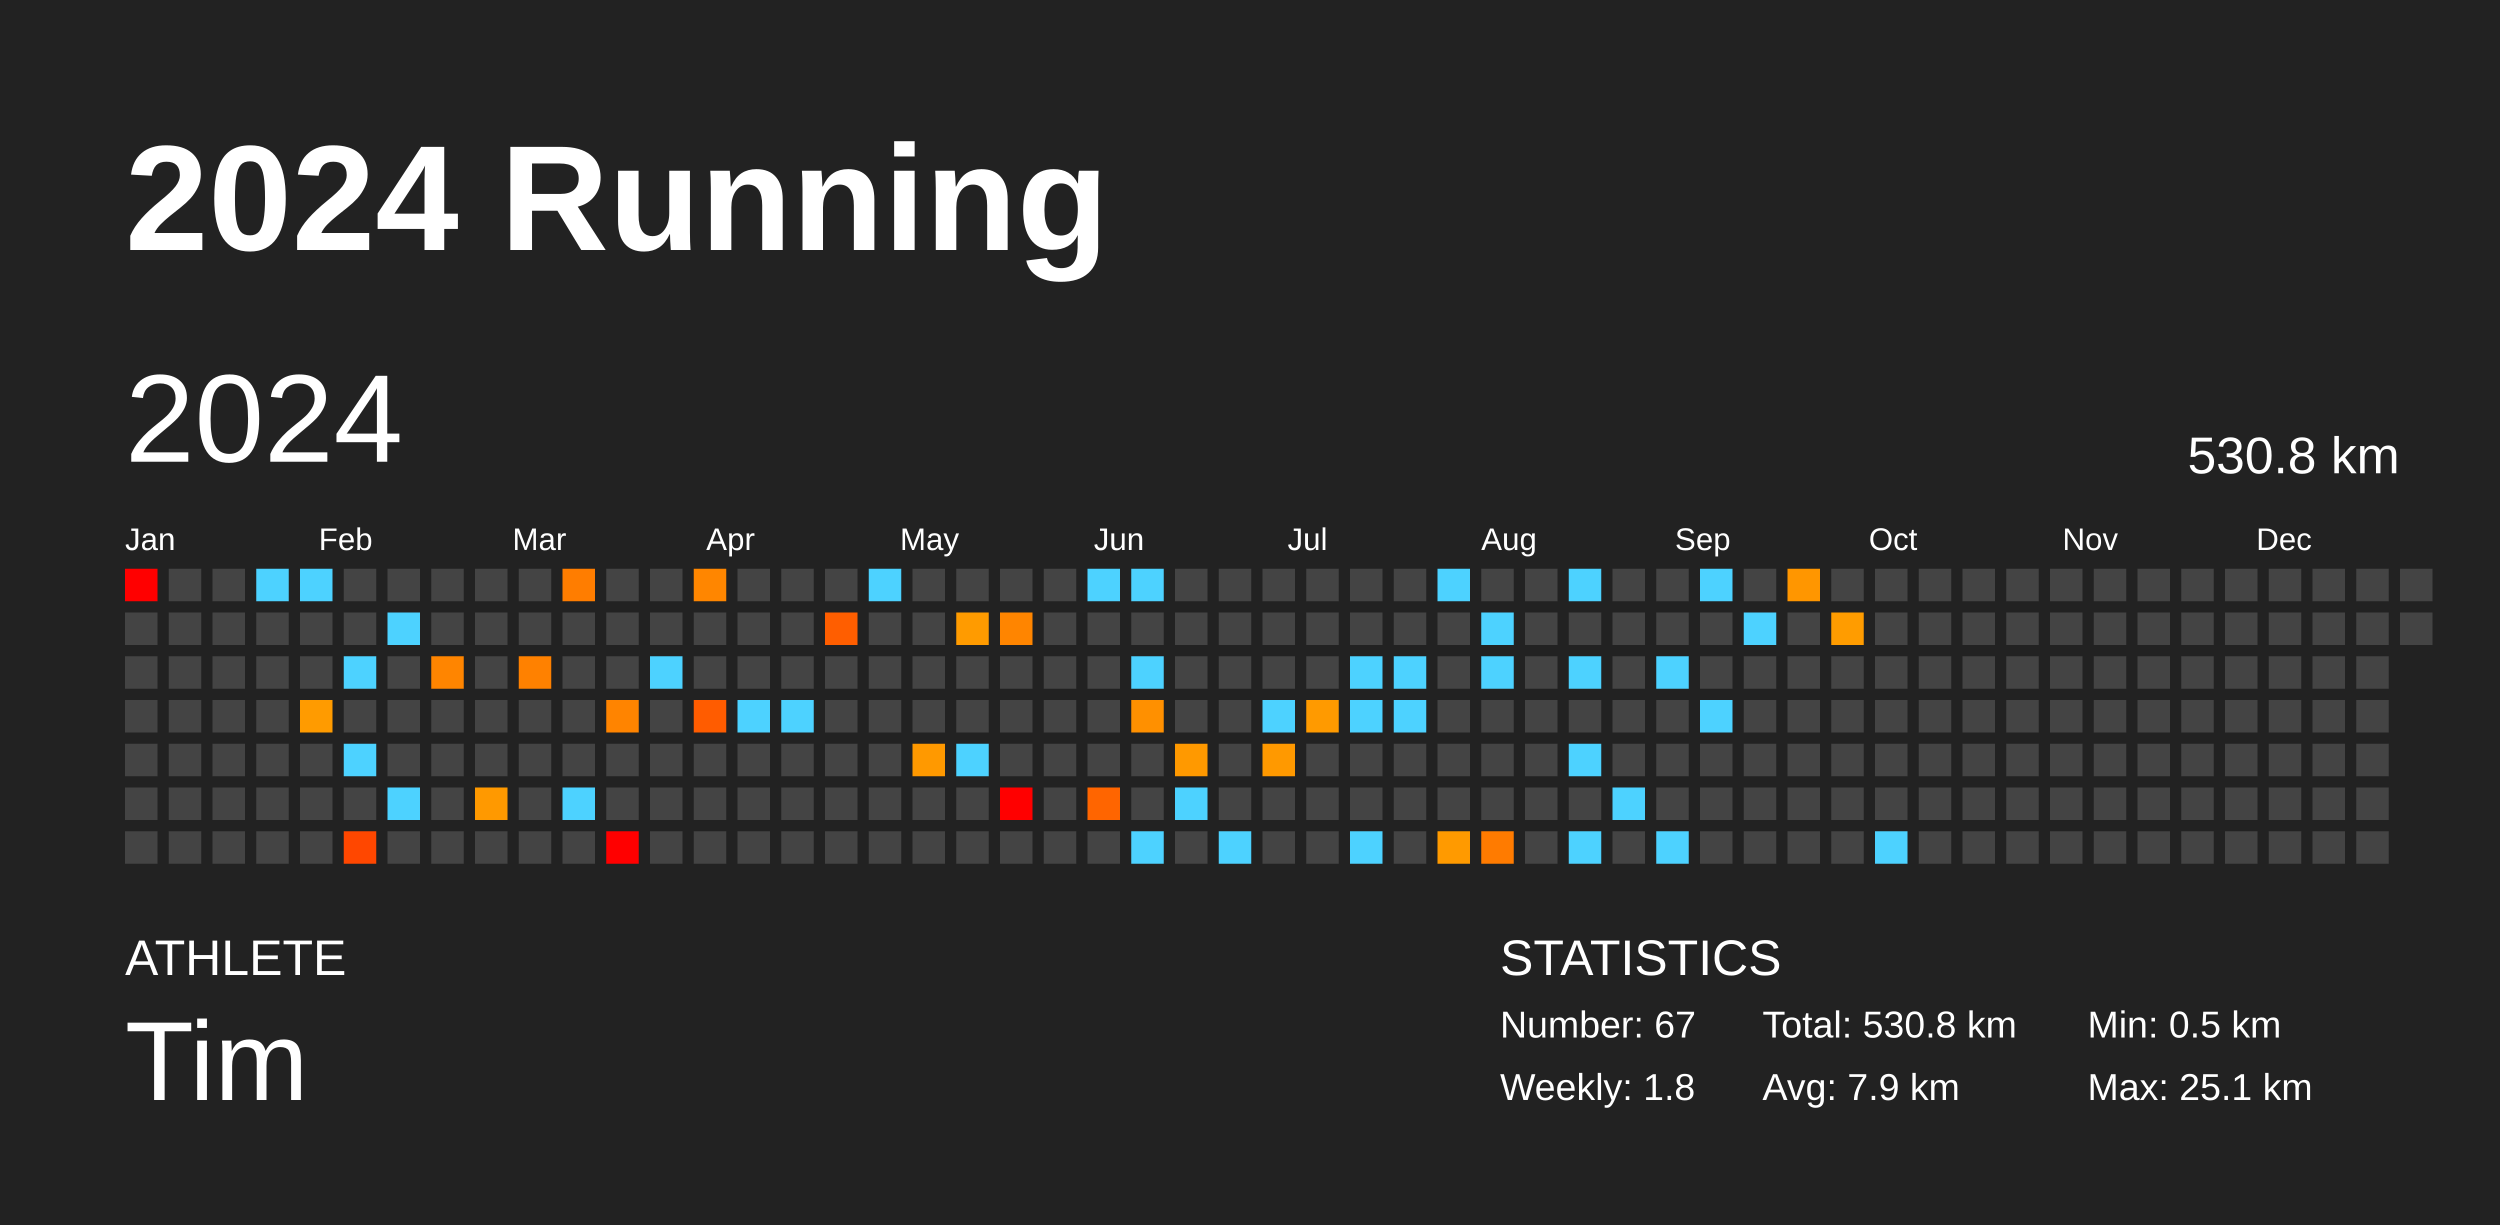
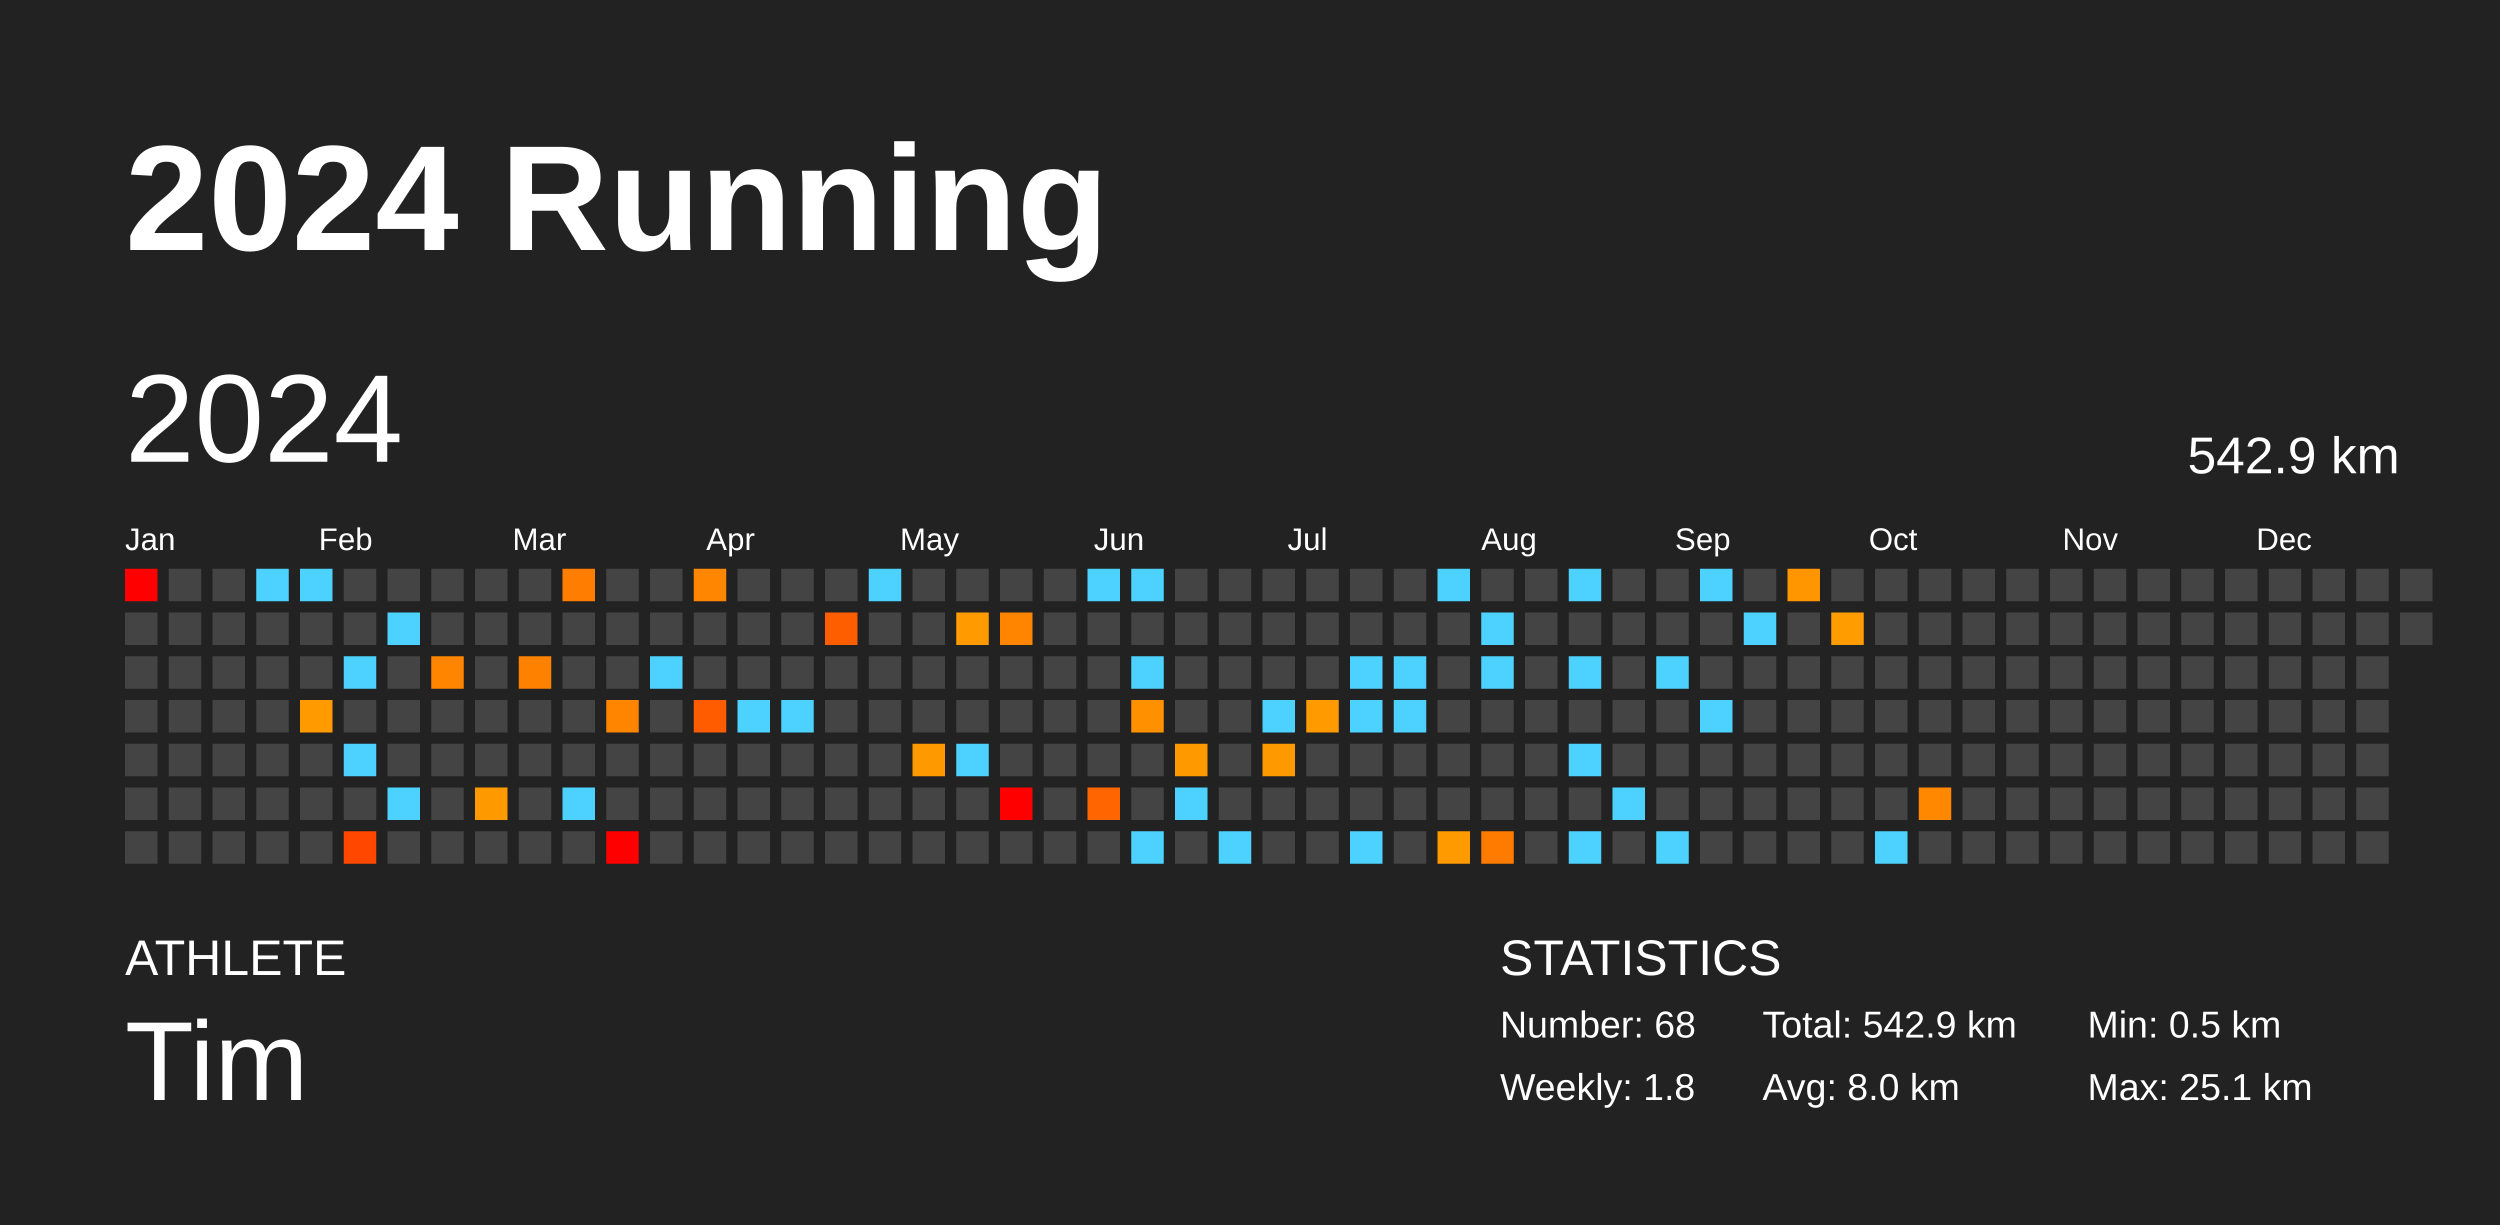
<svg xmlns="http://www.w3.org/2000/svg" baseProfile="full" height="98mm" version="1.1" viewBox="0,0,200,98" width="200mm">
  <defs />
  <rect fill="#222222" height="98" width="200" x="0" y="0" />
  <text fill="#FFFFFF" style="font-size:12px; font-family:Arial; font-weight:bold;" x="10" y="20">2024 Running</text>
  <text fill="#FFFFFF" style="font-size:4px; font-family:Arial" x="10" y="78">ATHLETE</text>
  <text fill="#FFFFFF" style="font-size:9px; font-family:Arial" x="10" y="88">Tim</text>
  <text fill="#FFFFFF" style="font-size:4px; font-family:Arial" x="120" y="78">STATISTICS</text>
-   <text fill="#FFFFFF" style="font-size:3px; font-family:Arial" x="120" y="83">Number: 67</text>
+   <text fill="#FFFFFF" style="font-size:3px; font-family:Arial" x="120" y="83">Number: 68</text>
  <text fill="#FFFFFF" style="font-size:3px; font-family:Arial" x="120" y="88">Weekly: 1.8</text>
-   <text fill="#FFFFFF" style="font-size:3px; font-family:Arial" x="141" y="83">Total: 530.8 km</text>
-   <text fill="#FFFFFF" style="font-size:3px; font-family:Arial" x="141" y="88">Avg: 7.9 km</text>
+   <text fill="#FFFFFF" style="font-size:3px; font-family:Arial" x="141" y="83">Total: 542.9 km</text>
+   <text fill="#FFFFFF" style="font-size:3px; font-family:Arial" x="141" y="88">Avg: 8.0 km</text>
  <text fill="#FFFFFF" style="font-size:3px; font-family:Arial" x="167" y="83">Min: 0.5 km</text>
  <text fill="#FFFFFF" style="font-size:3px; font-family:Arial" x="167" y="88">Max: 25.1 km</text>
  <text dominant-baseline="hanging" fill="#FFFFFF" style="font-size:10.0px; font-family:Arial;" x="10" y="30">2024</text>
-   <text dominant-baseline="hanging" fill="#FFFFFF" style="font-size:4.125px; font-family:Arial;" x="175" y="35">530.8 km</text>
+   <text dominant-baseline="hanging" fill="#FFFFFF" style="font-size:4.125px; font-family:Arial;" x="175" y="35">542.9 km</text>
  <text fill="#FFFFFF" style="font-size:2.5px; font-family:Arial" x="10.0" y="44">Jan</text>
  <text fill="#FFFFFF" style="font-size:2.5px; font-family:Arial" x="25.5" y="44">Feb</text>
  <text fill="#FFFFFF" style="font-size:2.5px; font-family:Arial" x="41.0" y="44">Mar</text>
  <text fill="#FFFFFF" style="font-size:2.5px; font-family:Arial" x="56.5" y="44">Apr</text>
  <text fill="#FFFFFF" style="font-size:2.5px; font-family:Arial" x="72.0" y="44">May</text>
  <text fill="#FFFFFF" style="font-size:2.5px; font-family:Arial" x="87.5" y="44">Jun</text>
  <text fill="#FFFFFF" style="font-size:2.5px; font-family:Arial" x="103.0" y="44">Jul</text>
  <text fill="#FFFFFF" style="font-size:2.5px; font-family:Arial" x="118.5" y="44">Aug</text>
  <text fill="#FFFFFF" style="font-size:2.5px; font-family:Arial" x="134.0" y="44">Sep</text>
  <text fill="#FFFFFF" style="font-size:2.5px; font-family:Arial" x="149.5" y="44">Oct</text>
  <text fill="#FFFFFF" style="font-size:2.5px; font-family:Arial" x="165.0" y="44">Nov</text>
  <text fill="#FFFFFF" style="font-size:2.5px; font-family:Arial" x="180.5" y="44">Dec</text>
  <rect fill="red" height="2.6" width="2.6" x="10.0" y="45.5" />
  <rect fill="#444444" height="2.6" width="2.6" x="10.0" y="49.0" />
  <rect fill="#444444" height="2.6" width="2.6" x="10.0" y="52.5" />
  <rect fill="#444444" height="2.6" width="2.6" x="10.0" y="56.0" />
  <rect fill="#444444" height="2.6" width="2.6" x="10.0" y="59.5" />
  <rect fill="#444444" height="2.6" width="2.6" x="10.0" y="63.0" />
  <rect fill="#444444" height="2.6" width="2.6" x="10.0" y="66.5" />
  <rect fill="#444444" height="2.6" width="2.6" x="13.5" y="45.5" />
  <rect fill="#444444" height="2.6" width="2.6" x="13.5" y="49.0" />
  <rect fill="#444444" height="2.6" width="2.6" x="13.5" y="52.5" />
  <rect fill="#444444" height="2.6" width="2.6" x="13.5" y="56.0" />
  <rect fill="#444444" height="2.6" width="2.6" x="13.5" y="59.5" />
  <rect fill="#444444" height="2.6" width="2.6" x="13.5" y="63.0" />
  <rect fill="#444444" height="2.6" width="2.6" x="13.5" y="66.5" />
  <rect fill="#444444" height="2.6" width="2.6" x="17.0" y="45.5" />
  <rect fill="#444444" height="2.6" width="2.6" x="17.0" y="49.0" />
  <rect fill="#444444" height="2.6" width="2.6" x="17.0" y="52.5" />
  <rect fill="#444444" height="2.6" width="2.6" x="17.0" y="56.0" />
  <rect fill="#444444" height="2.6" width="2.6" x="17.0" y="59.5" />
  <rect fill="#444444" height="2.6" width="2.6" x="17.0" y="63.0" />
  <rect fill="#444444" height="2.6" width="2.6" x="17.0" y="66.5" />
  <rect fill="#4dd2ff" height="2.6" width="2.6" x="20.5" y="45.5" />
  <rect fill="#444444" height="2.6" width="2.6" x="20.5" y="49.0" />
  <rect fill="#444444" height="2.6" width="2.6" x="20.5" y="52.5" />
  <rect fill="#444444" height="2.6" width="2.6" x="20.5" y="56.0" />
  <rect fill="#444444" height="2.6" width="2.6" x="20.5" y="59.5" />
  <rect fill="#444444" height="2.6" width="2.6" x="20.5" y="63.0" />
  <rect fill="#444444" height="2.6" width="2.6" x="20.5" y="66.5" />
  <rect fill="#4dd2ff" height="2.6" width="2.6" x="24.0" y="45.5" />
  <rect fill="#444444" height="2.6" width="2.6" x="24.0" y="49.0" />
  <rect fill="#444444" height="2.6" width="2.6" x="24.0" y="52.5" />
  <rect fill="#ff9b00" height="2.6" width="2.6" x="24.0" y="56.0" />
  <rect fill="#444444" height="2.6" width="2.6" x="24.0" y="59.5" />
  <rect fill="#444444" height="2.6" width="2.6" x="24.0" y="63.0" />
  <rect fill="#444444" height="2.6" width="2.6" x="24.0" y="66.5" />
  <rect fill="#444444" height="2.6" width="2.6" x="27.5" y="45.5" />
  <rect fill="#444444" height="2.6" width="2.6" x="27.5" y="49.0" />
  <rect fill="#4dd2ff" height="2.6" width="2.6" x="27.5" y="52.5" />
  <rect fill="#444444" height="2.6" width="2.6" x="27.5" y="56.0" />
  <rect fill="#4dd2ff" height="2.6" width="2.6" x="27.5" y="59.5" />
  <rect fill="#444444" height="2.6" width="2.6" x="27.5" y="63.0" />
  <rect fill="#ff4700" height="2.6" width="2.6" x="27.5" y="66.5" />
  <rect fill="#444444" height="2.6" width="2.6" x="31.0" y="45.5" />
  <rect fill="#4dd2ff" height="2.6" width="2.6" x="31.0" y="49.0" />
  <rect fill="#444444" height="2.6" width="2.6" x="31.0" y="52.5" />
  <rect fill="#444444" height="2.6" width="2.6" x="31.0" y="56.0" />
  <rect fill="#444444" height="2.6" width="2.6" x="31.0" y="59.5" />
  <rect fill="#4dd2ff" height="2.6" width="2.6" x="31.0" y="63.0" />
  <rect fill="#444444" height="2.6" width="2.6" x="31.0" y="66.5" />
  <rect fill="#444444" height="2.6" width="2.6" x="34.5" y="45.5" />
  <rect fill="#444444" height="2.6" width="2.6" x="34.5" y="49.0" />
  <rect fill="#ff8500" height="2.6" width="2.6" x="34.5" y="52.5" />
  <rect fill="#444444" height="2.6" width="2.6" x="34.5" y="56.0" />
  <rect fill="#444444" height="2.6" width="2.6" x="34.5" y="59.5" />
  <rect fill="#444444" height="2.6" width="2.6" x="34.5" y="63.0" />
  <rect fill="#444444" height="2.6" width="2.6" x="34.5" y="66.5" />
  <rect fill="#444444" height="2.6" width="2.6" x="38.0" y="45.5" />
  <rect fill="#444444" height="2.6" width="2.6" x="38.0" y="49.0" />
  <rect fill="#444444" height="2.6" width="2.6" x="38.0" y="52.5" />
  <rect fill="#444444" height="2.6" width="2.6" x="38.0" y="56.0" />
  <rect fill="#444444" height="2.6" width="2.6" x="38.0" y="59.5" />
  <rect fill="#ff9900" height="2.6" width="2.6" x="38.0" y="63.0" />
  <rect fill="#444444" height="2.6" width="2.6" x="38.0" y="66.5" />
  <rect fill="#444444" height="2.6" width="2.6" x="41.5" y="45.5" />
  <rect fill="#444444" height="2.6" width="2.6" x="41.5" y="49.0" />
  <rect fill="#ff8100" height="2.6" width="2.6" x="41.5" y="52.5" />
  <rect fill="#444444" height="2.6" width="2.6" x="41.5" y="56.0" />
  <rect fill="#444444" height="2.6" width="2.6" x="41.5" y="59.5" />
  <rect fill="#444444" height="2.6" width="2.6" x="41.5" y="63.0" />
  <rect fill="#444444" height="2.6" width="2.6" x="41.5" y="66.5" />
  <rect fill="#ff7d00" height="2.6" width="2.6" x="45.0" y="45.5" />
  <rect fill="#444444" height="2.6" width="2.6" x="45.0" y="49.0" />
  <rect fill="#444444" height="2.6" width="2.6" x="45.0" y="52.5" />
  <rect fill="#444444" height="2.6" width="2.6" x="45.0" y="56.0" />
  <rect fill="#444444" height="2.6" width="2.6" x="45.0" y="59.5" />
  <rect fill="#4dd2ff" height="2.6" width="2.6" x="45.0" y="63.0" />
  <rect fill="#444444" height="2.6" width="2.6" x="45.0" y="66.5" />
  <rect fill="#444444" height="2.6" width="2.6" x="48.5" y="45.5" />
  <rect fill="#444444" height="2.6" width="2.6" x="48.5" y="49.0" />
  <rect fill="#444444" height="2.6" width="2.6" x="48.5" y="52.5" />
  <rect fill="#ff8400" height="2.6" width="2.6" x="48.5" y="56.0" />
  <rect fill="#444444" height="2.6" width="2.6" x="48.5" y="59.5" />
  <rect fill="#444444" height="2.6" width="2.6" x="48.5" y="63.0" />
  <rect fill="red" height="2.6" width="2.6" x="48.5" y="66.5" />
  <rect fill="#444444" height="2.6" width="2.6" x="52.0" y="45.5" />
  <rect fill="#444444" height="2.6" width="2.6" x="52.0" y="49.0" />
  <rect fill="#4dd2ff" height="2.6" width="2.6" x="52.0" y="52.5" />
  <rect fill="#444444" height="2.6" width="2.6" x="52.0" y="56.0" />
  <rect fill="#444444" height="2.6" width="2.6" x="52.0" y="59.5" />
  <rect fill="#444444" height="2.6" width="2.6" x="52.0" y="63.0" />
  <rect fill="#444444" height="2.6" width="2.6" x="52.0" y="66.5" />
  <rect fill="#ff8600" height="2.6" width="2.6" x="55.5" y="45.5" />
  <rect fill="#444444" height="2.6" width="2.6" x="55.5" y="49.0" />
  <rect fill="#444444" height="2.6" width="2.6" x="55.5" y="52.5" />
  <rect fill="#ff5c00" height="2.6" width="2.6" x="55.5" y="56.0" />
  <rect fill="#444444" height="2.6" width="2.6" x="55.5" y="59.5" />
  <rect fill="#444444" height="2.6" width="2.6" x="55.5" y="63.0" />
  <rect fill="#444444" height="2.6" width="2.6" x="55.5" y="66.5" />
  <rect fill="#444444" height="2.6" width="2.6" x="59.0" y="45.5" />
  <rect fill="#444444" height="2.6" width="2.6" x="59.0" y="49.0" />
  <rect fill="#444444" height="2.6" width="2.6" x="59.0" y="52.5" />
  <rect fill="#4dd2ff" height="2.6" width="2.6" x="59.0" y="56.0" />
  <rect fill="#444444" height="2.6" width="2.6" x="59.0" y="59.5" />
  <rect fill="#444444" height="2.6" width="2.6" x="59.0" y="63.0" />
  <rect fill="#444444" height="2.6" width="2.6" x="59.0" y="66.5" />
  <rect fill="#444444" height="2.6" width="2.6" x="62.5" y="45.5" />
  <rect fill="#444444" height="2.6" width="2.6" x="62.5" y="49.0" />
  <rect fill="#444444" height="2.6" width="2.6" x="62.5" y="52.5" />
  <rect fill="#4dd2ff" height="2.6" width="2.6" x="62.5" y="56.0" />
  <rect fill="#444444" height="2.6" width="2.6" x="62.5" y="59.5" />
  <rect fill="#444444" height="2.6" width="2.6" x="62.5" y="63.0" />
  <rect fill="#444444" height="2.6" width="2.6" x="62.5" y="66.5" />
  <rect fill="#444444" height="2.6" width="2.6" x="66.0" y="45.5" />
  <rect fill="#ff5e00" height="2.6" width="2.6" x="66.0" y="49.0" />
  <rect fill="#444444" height="2.6" width="2.6" x="66.0" y="52.5" />
  <rect fill="#444444" height="2.6" width="2.6" x="66.0" y="56.0" />
  <rect fill="#444444" height="2.6" width="2.6" x="66.0" y="59.5" />
  <rect fill="#444444" height="2.6" width="2.6" x="66.0" y="63.0" />
  <rect fill="#444444" height="2.6" width="2.6" x="66.0" y="66.5" />
  <rect fill="#4dd2ff" height="2.6" width="2.6" x="69.5" y="45.5" />
  <rect fill="#444444" height="2.6" width="2.6" x="69.5" y="49.0" />
  <rect fill="#444444" height="2.6" width="2.6" x="69.5" y="52.5" />
  <rect fill="#444444" height="2.6" width="2.6" x="69.5" y="56.0" />
  <rect fill="#444444" height="2.6" width="2.6" x="69.5" y="59.5" />
  <rect fill="#444444" height="2.6" width="2.6" x="69.5" y="63.0" />
  <rect fill="#444444" height="2.6" width="2.6" x="69.5" y="66.5" />
  <rect fill="#444444" height="2.6" width="2.6" x="73.0" y="45.5" />
  <rect fill="#444444" height="2.6" width="2.6" x="73.0" y="49.0" />
  <rect fill="#444444" height="2.6" width="2.6" x="73.0" y="52.5" />
  <rect fill="#444444" height="2.6" width="2.6" x="73.0" y="56.0" />
  <rect fill="#ff9900" height="2.6" width="2.6" x="73.0" y="59.5" />
  <rect fill="#444444" height="2.6" width="2.6" x="73.0" y="63.0" />
  <rect fill="#444444" height="2.6" width="2.6" x="73.0" y="66.5" />
  <rect fill="#444444" height="2.6" width="2.6" x="76.5" y="45.5" />
  <rect fill="#ff9b00" height="2.6" width="2.6" x="76.5" y="49.0" />
  <rect fill="#444444" height="2.6" width="2.6" x="76.5" y="52.5" />
  <rect fill="#444444" height="2.6" width="2.6" x="76.5" y="56.0" />
  <rect fill="#4dd2ff" height="2.6" width="2.6" x="76.5" y="59.5" />
  <rect fill="#444444" height="2.6" width="2.6" x="76.5" y="63.0" />
  <rect fill="#444444" height="2.6" width="2.6" x="76.5" y="66.5" />
  <rect fill="#444444" height="2.6" width="2.6" x="80.0" y="45.5" />
  <rect fill="#ff8500" height="2.6" width="2.6" x="80.0" y="49.0" />
  <rect fill="#444444" height="2.6" width="2.6" x="80.0" y="52.5" />
  <rect fill="#444444" height="2.6" width="2.6" x="80.0" y="56.0" />
  <rect fill="#444444" height="2.6" width="2.6" x="80.0" y="59.5" />
  <rect fill="red" height="2.6" width="2.6" x="80.0" y="63.0" />
  <rect fill="#444444" height="2.6" width="2.6" x="80.0" y="66.5" />
  <rect fill="#444444" height="2.6" width="2.6" x="83.5" y="45.5" />
  <rect fill="#444444" height="2.6" width="2.6" x="83.5" y="49.0" />
  <rect fill="#444444" height="2.6" width="2.6" x="83.5" y="52.5" />
  <rect fill="#444444" height="2.6" width="2.6" x="83.5" y="56.0" />
  <rect fill="#444444" height="2.6" width="2.6" x="83.5" y="59.5" />
  <rect fill="#444444" height="2.6" width="2.6" x="83.5" y="63.0" />
  <rect fill="#444444" height="2.6" width="2.6" x="83.5" y="66.5" />
  <rect fill="#4dd2ff" height="2.6" width="2.6" x="87.0" y="45.5" />
  <rect fill="#444444" height="2.6" width="2.6" x="87.0" y="49.0" />
  <rect fill="#444444" height="2.6" width="2.6" x="87.0" y="52.5" />
  <rect fill="#444444" height="2.6" width="2.6" x="87.0" y="56.0" />
  <rect fill="#444444" height="2.6" width="2.6" x="87.0" y="59.5" />
  <rect fill="#ff6500" height="2.6" width="2.6" x="87.0" y="63.0" />
  <rect fill="#444444" height="2.6" width="2.6" x="87.0" y="66.5" />
  <rect fill="#4dd2ff" height="2.6" width="2.6" x="90.5" y="45.5" />
  <rect fill="#444444" height="2.6" width="2.6" x="90.5" y="49.0" />
  <rect fill="#4dd2ff" height="2.6" width="2.6" x="90.5" y="52.5" />
  <rect fill="#ff9000" height="2.6" width="2.6" x="90.5" y="56.0" />
  <rect fill="#444444" height="2.6" width="2.6" x="90.5" y="59.5" />
  <rect fill="#444444" height="2.6" width="2.6" x="90.5" y="63.0" />
  <rect fill="#4dd2ff" height="2.6" width="2.6" x="90.5" y="66.5" />
  <rect fill="#444444" height="2.6" width="2.6" x="94.0" y="45.5" />
  <rect fill="#444444" height="2.6" width="2.6" x="94.0" y="49.0" />
  <rect fill="#444444" height="2.6" width="2.6" x="94.0" y="52.5" />
  <rect fill="#444444" height="2.6" width="2.6" x="94.0" y="56.0" />
  <rect fill="#ff9900" height="2.6" width="2.6" x="94.0" y="59.5" />
  <rect fill="#4dd2ff" height="2.6" width="2.6" x="94.0" y="63.0" />
  <rect fill="#444444" height="2.6" width="2.6" x="94.0" y="66.5" />
  <rect fill="#444444" height="2.6" width="2.6" x="97.5" y="45.5" />
  <rect fill="#444444" height="2.6" width="2.6" x="97.5" y="49.0" />
  <rect fill="#444444" height="2.6" width="2.6" x="97.5" y="52.5" />
  <rect fill="#444444" height="2.6" width="2.6" x="97.5" y="56.0" />
  <rect fill="#444444" height="2.6" width="2.6" x="97.5" y="59.5" />
  <rect fill="#444444" height="2.6" width="2.6" x="97.5" y="63.0" />
  <rect fill="#4dd2ff" height="2.6" width="2.6" x="97.5" y="66.5" />
  <rect fill="#444444" height="2.6" width="2.6" x="101.0" y="45.5" />
  <rect fill="#444444" height="2.6" width="2.6" x="101.0" y="49.0" />
  <rect fill="#444444" height="2.6" width="2.6" x="101.0" y="52.5" />
  <rect fill="#4dd2ff" height="2.6" width="2.6" x="101.0" y="56.0" />
  <rect fill="#ff9900" height="2.6" width="2.6" x="101.0" y="59.5" />
  <rect fill="#444444" height="2.6" width="2.6" x="101.0" y="63.0" />
  <rect fill="#444444" height="2.6" width="2.6" x="101.0" y="66.5" />
  <rect fill="#444444" height="2.6" width="2.6" x="104.5" y="45.5" />
  <rect fill="#444444" height="2.6" width="2.6" x="104.5" y="49.0" />
  <rect fill="#444444" height="2.6" width="2.6" x="104.5" y="52.5" />
  <rect fill="#ff9a00" height="2.6" width="2.6" x="104.5" y="56.0" />
  <rect fill="#444444" height="2.6" width="2.6" x="104.5" y="59.5" />
  <rect fill="#444444" height="2.6" width="2.6" x="104.5" y="63.0" />
  <rect fill="#444444" height="2.6" width="2.6" x="104.5" y="66.5" />
  <rect fill="#444444" height="2.6" width="2.6" x="108.0" y="45.5" />
  <rect fill="#444444" height="2.6" width="2.6" x="108.0" y="49.0" />
  <rect fill="#4dd2ff" height="2.6" width="2.6" x="108.0" y="52.5" />
  <rect fill="#4dd2ff" height="2.6" width="2.6" x="108.0" y="56.0" />
  <rect fill="#444444" height="2.6" width="2.6" x="108.0" y="59.5" />
  <rect fill="#444444" height="2.6" width="2.6" x="108.0" y="63.0" />
  <rect fill="#4dd2ff" height="2.6" width="2.6" x="108.0" y="66.5" />
  <rect fill="#444444" height="2.6" width="2.6" x="111.5" y="45.5" />
  <rect fill="#444444" height="2.6" width="2.6" x="111.5" y="49.0" />
  <rect fill="#4dd2ff" height="2.6" width="2.6" x="111.5" y="52.5" />
  <rect fill="#4dd2ff" height="2.6" width="2.6" x="111.5" y="56.0" />
  <rect fill="#444444" height="2.6" width="2.6" x="111.5" y="59.5" />
  <rect fill="#444444" height="2.6" width="2.6" x="111.5" y="63.0" />
  <rect fill="#444444" height="2.6" width="2.6" x="111.5" y="66.5" />
  <rect fill="#4dd2ff" height="2.6" width="2.6" x="115.0" y="45.5" />
  <rect fill="#444444" height="2.6" width="2.6" x="115.0" y="49.0" />
  <rect fill="#444444" height="2.6" width="2.6" x="115.0" y="52.5" />
  <rect fill="#444444" height="2.6" width="2.6" x="115.0" y="56.0" />
  <rect fill="#444444" height="2.6" width="2.6" x="115.0" y="59.5" />
  <rect fill="#444444" height="2.6" width="2.6" x="115.0" y="63.0" />
  <rect fill="#ff9a00" height="2.6" width="2.6" x="115.0" y="66.5" />
  <rect fill="#444444" height="2.6" width="2.6" x="118.5" y="45.5" />
  <rect fill="#4dd2ff" height="2.6" width="2.6" x="118.5" y="49.0" />
  <rect fill="#4dd2ff" height="2.6" width="2.6" x="118.5" y="52.5" />
  <rect fill="#444444" height="2.6" width="2.6" x="118.5" y="56.0" />
  <rect fill="#444444" height="2.6" width="2.6" x="118.5" y="59.5" />
  <rect fill="#444444" height="2.6" width="2.6" x="118.5" y="63.0" />
  <rect fill="#ff7b00" height="2.6" width="2.6" x="118.5" y="66.5" />
  <rect fill="#444444" height="2.6" width="2.6" x="122.0" y="45.5" />
  <rect fill="#444444" height="2.6" width="2.6" x="122.0" y="49.0" />
  <rect fill="#444444" height="2.6" width="2.6" x="122.0" y="52.5" />
  <rect fill="#444444" height="2.6" width="2.6" x="122.0" y="56.0" />
  <rect fill="#444444" height="2.6" width="2.6" x="122.0" y="59.5" />
  <rect fill="#444444" height="2.6" width="2.6" x="122.0" y="63.0" />
  <rect fill="#444444" height="2.6" width="2.6" x="122.0" y="66.5" />
  <rect fill="#4dd2ff" height="2.6" width="2.6" x="125.5" y="45.5" />
  <rect fill="#444444" height="2.6" width="2.6" x="125.5" y="49.0" />
  <rect fill="#4dd2ff" height="2.6" width="2.6" x="125.5" y="52.5" />
  <rect fill="#444444" height="2.6" width="2.6" x="125.5" y="56.0" />
  <rect fill="#4dd2ff" height="2.6" width="2.6" x="125.5" y="59.5" />
  <rect fill="#444444" height="2.6" width="2.6" x="125.5" y="63.0" />
  <rect fill="#4dd2ff" height="2.6" width="2.6" x="125.5" y="66.5" />
  <rect fill="#444444" height="2.6" width="2.6" x="129.0" y="45.5" />
  <rect fill="#444444" height="2.6" width="2.6" x="129.0" y="49.0" />
  <rect fill="#444444" height="2.6" width="2.6" x="129.0" y="52.5" />
  <rect fill="#444444" height="2.6" width="2.6" x="129.0" y="56.0" />
  <rect fill="#444444" height="2.6" width="2.6" x="129.0" y="59.5" />
  <rect fill="#4dd2ff" height="2.6" width="2.6" x="129.0" y="63.0" />
  <rect fill="#444444" height="2.6" width="2.6" x="129.0" y="66.5" />
  <rect fill="#444444" height="2.6" width="2.6" x="132.5" y="45.5" />
  <rect fill="#444444" height="2.6" width="2.6" x="132.5" y="49.0" />
  <rect fill="#4dd2ff" height="2.6" width="2.6" x="132.5" y="52.5" />
  <rect fill="#444444" height="2.6" width="2.6" x="132.5" y="56.0" />
  <rect fill="#444444" height="2.6" width="2.6" x="132.5" y="59.5" />
  <rect fill="#444444" height="2.6" width="2.6" x="132.5" y="63.0" />
  <rect fill="#4dd2ff" height="2.6" width="2.6" x="132.5" y="66.5" />
  <rect fill="#4dd2ff" height="2.6" width="2.6" x="136.0" y="45.5" />
  <rect fill="#444444" height="2.6" width="2.6" x="136.0" y="49.0" />
  <rect fill="#444444" height="2.6" width="2.6" x="136.0" y="52.5" />
  <rect fill="#4dd2ff" height="2.6" width="2.6" x="136.0" y="56.0" />
  <rect fill="#444444" height="2.6" width="2.6" x="136.0" y="59.5" />
  <rect fill="#444444" height="2.6" width="2.6" x="136.0" y="63.0" />
  <rect fill="#444444" height="2.6" width="2.6" x="136.0" y="66.5" />
  <rect fill="#444444" height="2.6" width="2.6" x="139.5" y="45.5" />
  <rect fill="#4dd2ff" height="2.6" width="2.6" x="139.5" y="49.0" />
  <rect fill="#444444" height="2.6" width="2.6" x="139.5" y="52.5" />
  <rect fill="#444444" height="2.6" width="2.6" x="139.5" y="56.0" />
  <rect fill="#444444" height="2.6" width="2.6" x="139.5" y="59.5" />
  <rect fill="#444444" height="2.6" width="2.6" x="139.5" y="63.0" />
  <rect fill="#444444" height="2.6" width="2.6" x="139.5" y="66.5" />
  <rect fill="#ff9600" height="2.6" width="2.6" x="143.0" y="45.5" />
  <rect fill="#444444" height="2.6" width="2.6" x="143.0" y="49.0" />
  <rect fill="#444444" height="2.6" width="2.6" x="143.0" y="52.5" />
  <rect fill="#444444" height="2.6" width="2.6" x="143.0" y="56.0" />
  <rect fill="#444444" height="2.6" width="2.6" x="143.0" y="59.5" />
  <rect fill="#444444" height="2.6" width="2.6" x="143.0" y="63.0" />
  <rect fill="#444444" height="2.6" width="2.6" x="143.0" y="66.5" />
  <rect fill="#444444" height="2.6" width="2.6" x="146.5" y="45.5" />
  <rect fill="#ff9c00" height="2.6" width="2.6" x="146.5" y="49.0" />
  <rect fill="#444444" height="2.6" width="2.6" x="146.5" y="52.5" />
  <rect fill="#444444" height="2.6" width="2.6" x="146.5" y="56.0" />
  <rect fill="#444444" height="2.6" width="2.6" x="146.5" y="59.5" />
  <rect fill="#444444" height="2.6" width="2.6" x="146.5" y="63.0" />
  <rect fill="#444444" height="2.6" width="2.6" x="146.5" y="66.5" />
  <rect fill="#444444" height="2.6" width="2.6" x="150.0" y="45.5" />
  <rect fill="#444444" height="2.6" width="2.6" x="150.0" y="49.0" />
  <rect fill="#444444" height="2.6" width="2.6" x="150.0" y="52.5" />
  <rect fill="#444444" height="2.6" width="2.6" x="150.0" y="56.0" />
  <rect fill="#444444" height="2.6" width="2.6" x="150.0" y="59.5" />
  <rect fill="#444444" height="2.6" width="2.6" x="150.0" y="63.0" />
  <rect fill="#4dd2ff" height="2.6" width="2.6" x="150.0" y="66.5" />
  <rect fill="#444444" height="2.6" width="2.6" x="153.5" y="45.5" />
  <rect fill="#444444" height="2.6" width="2.6" x="153.5" y="49.0" />
  <rect fill="#444444" height="2.6" width="2.6" x="153.5" y="52.5" />
  <rect fill="#444444" height="2.6" width="2.6" x="153.5" y="56.0" />
  <rect fill="#444444" height="2.6" width="2.6" x="153.5" y="59.5" />
-   <rect fill="#444444" height="2.6" width="2.6" x="153.5" y="63.0" />
+   <rect fill="#ff8800" height="2.6" width="2.6" x="153.5" y="63.0" />
  <rect fill="#444444" height="2.6" width="2.6" x="153.5" y="66.5" />
  <rect fill="#444444" height="2.6" width="2.6" x="157.0" y="45.5" />
  <rect fill="#444444" height="2.6" width="2.6" x="157.0" y="49.0" />
  <rect fill="#444444" height="2.6" width="2.6" x="157.0" y="52.5" />
  <rect fill="#444444" height="2.6" width="2.6" x="157.0" y="56.0" />
  <rect fill="#444444" height="2.6" width="2.6" x="157.0" y="59.5" />
  <rect fill="#444444" height="2.6" width="2.6" x="157.0" y="63.0" />
  <rect fill="#444444" height="2.6" width="2.6" x="157.0" y="66.5" />
  <rect fill="#444444" height="2.6" width="2.6" x="160.5" y="45.5" />
  <rect fill="#444444" height="2.6" width="2.6" x="160.5" y="49.0" />
  <rect fill="#444444" height="2.6" width="2.6" x="160.5" y="52.5" />
  <rect fill="#444444" height="2.6" width="2.6" x="160.5" y="56.0" />
  <rect fill="#444444" height="2.6" width="2.6" x="160.5" y="59.5" />
  <rect fill="#444444" height="2.6" width="2.6" x="160.5" y="63.0" />
  <rect fill="#444444" height="2.6" width="2.6" x="160.5" y="66.5" />
  <rect fill="#444444" height="2.6" width="2.6" x="164.0" y="45.5" />
  <rect fill="#444444" height="2.6" width="2.6" x="164.0" y="49.0" />
  <rect fill="#444444" height="2.6" width="2.6" x="164.0" y="52.5" />
  <rect fill="#444444" height="2.6" width="2.6" x="164.0" y="56.0" />
  <rect fill="#444444" height="2.6" width="2.6" x="164.0" y="59.5" />
  <rect fill="#444444" height="2.6" width="2.6" x="164.0" y="63.0" />
  <rect fill="#444444" height="2.6" width="2.6" x="164.0" y="66.5" />
  <rect fill="#444444" height="2.6" width="2.6" x="167.5" y="45.5" />
  <rect fill="#444444" height="2.6" width="2.6" x="167.5" y="49.0" />
  <rect fill="#444444" height="2.6" width="2.6" x="167.5" y="52.5" />
  <rect fill="#444444" height="2.6" width="2.6" x="167.5" y="56.0" />
  <rect fill="#444444" height="2.6" width="2.6" x="167.5" y="59.5" />
  <rect fill="#444444" height="2.6" width="2.6" x="167.5" y="63.0" />
  <rect fill="#444444" height="2.6" width="2.6" x="167.5" y="66.5" />
  <rect fill="#444444" height="2.6" width="2.6" x="171.0" y="45.5" />
  <rect fill="#444444" height="2.6" width="2.6" x="171.0" y="49.0" />
  <rect fill="#444444" height="2.6" width="2.6" x="171.0" y="52.5" />
  <rect fill="#444444" height="2.6" width="2.6" x="171.0" y="56.0" />
  <rect fill="#444444" height="2.6" width="2.6" x="171.0" y="59.5" />
  <rect fill="#444444" height="2.6" width="2.6" x="171.0" y="63.0" />
  <rect fill="#444444" height="2.6" width="2.6" x="171.0" y="66.5" />
  <rect fill="#444444" height="2.6" width="2.6" x="174.5" y="45.5" />
  <rect fill="#444444" height="2.6" width="2.6" x="174.5" y="49.0" />
  <rect fill="#444444" height="2.6" width="2.6" x="174.5" y="52.5" />
  <rect fill="#444444" height="2.6" width="2.6" x="174.5" y="56.0" />
  <rect fill="#444444" height="2.6" width="2.6" x="174.5" y="59.5" />
  <rect fill="#444444" height="2.6" width="2.6" x="174.5" y="63.0" />
  <rect fill="#444444" height="2.6" width="2.6" x="174.5" y="66.5" />
  <rect fill="#444444" height="2.6" width="2.6" x="178.0" y="45.5" />
  <rect fill="#444444" height="2.6" width="2.6" x="178.0" y="49.0" />
  <rect fill="#444444" height="2.6" width="2.6" x="178.0" y="52.5" />
  <rect fill="#444444" height="2.6" width="2.6" x="178.0" y="56.0" />
  <rect fill="#444444" height="2.6" width="2.6" x="178.0" y="59.5" />
  <rect fill="#444444" height="2.6" width="2.6" x="178.0" y="63.0" />
  <rect fill="#444444" height="2.6" width="2.6" x="178.0" y="66.5" />
  <rect fill="#444444" height="2.6" width="2.6" x="181.5" y="45.5" />
  <rect fill="#444444" height="2.6" width="2.6" x="181.5" y="49.0" />
  <rect fill="#444444" height="2.6" width="2.6" x="181.5" y="52.5" />
  <rect fill="#444444" height="2.6" width="2.6" x="181.5" y="56.0" />
  <rect fill="#444444" height="2.6" width="2.6" x="181.5" y="59.5" />
  <rect fill="#444444" height="2.6" width="2.6" x="181.5" y="63.0" />
  <rect fill="#444444" height="2.6" width="2.6" x="181.5" y="66.5" />
  <rect fill="#444444" height="2.6" width="2.6" x="185.0" y="45.5" />
  <rect fill="#444444" height="2.6" width="2.6" x="185.0" y="49.0" />
  <rect fill="#444444" height="2.6" width="2.6" x="185.0" y="52.5" />
  <rect fill="#444444" height="2.6" width="2.6" x="185.0" y="56.0" />
  <rect fill="#444444" height="2.6" width="2.6" x="185.0" y="59.5" />
  <rect fill="#444444" height="2.6" width="2.6" x="185.0" y="63.0" />
  <rect fill="#444444" height="2.6" width="2.6" x="185.0" y="66.5" />
  <rect fill="#444444" height="2.6" width="2.6" x="188.5" y="45.5" />
  <rect fill="#444444" height="2.6" width="2.6" x="188.5" y="49.0" />
  <rect fill="#444444" height="2.6" width="2.6" x="188.5" y="52.5" />
  <rect fill="#444444" height="2.6" width="2.6" x="188.5" y="56.0" />
  <rect fill="#444444" height="2.6" width="2.6" x="188.5" y="59.5" />
  <rect fill="#444444" height="2.6" width="2.6" x="188.5" y="63.0" />
  <rect fill="#444444" height="2.6" width="2.6" x="188.5" y="66.5" />
  <rect fill="#444444" height="2.6" width="2.6" x="192.0" y="45.5" />
  <rect fill="#444444" height="2.6" width="2.6" x="192.0" y="49.0" />
</svg>
